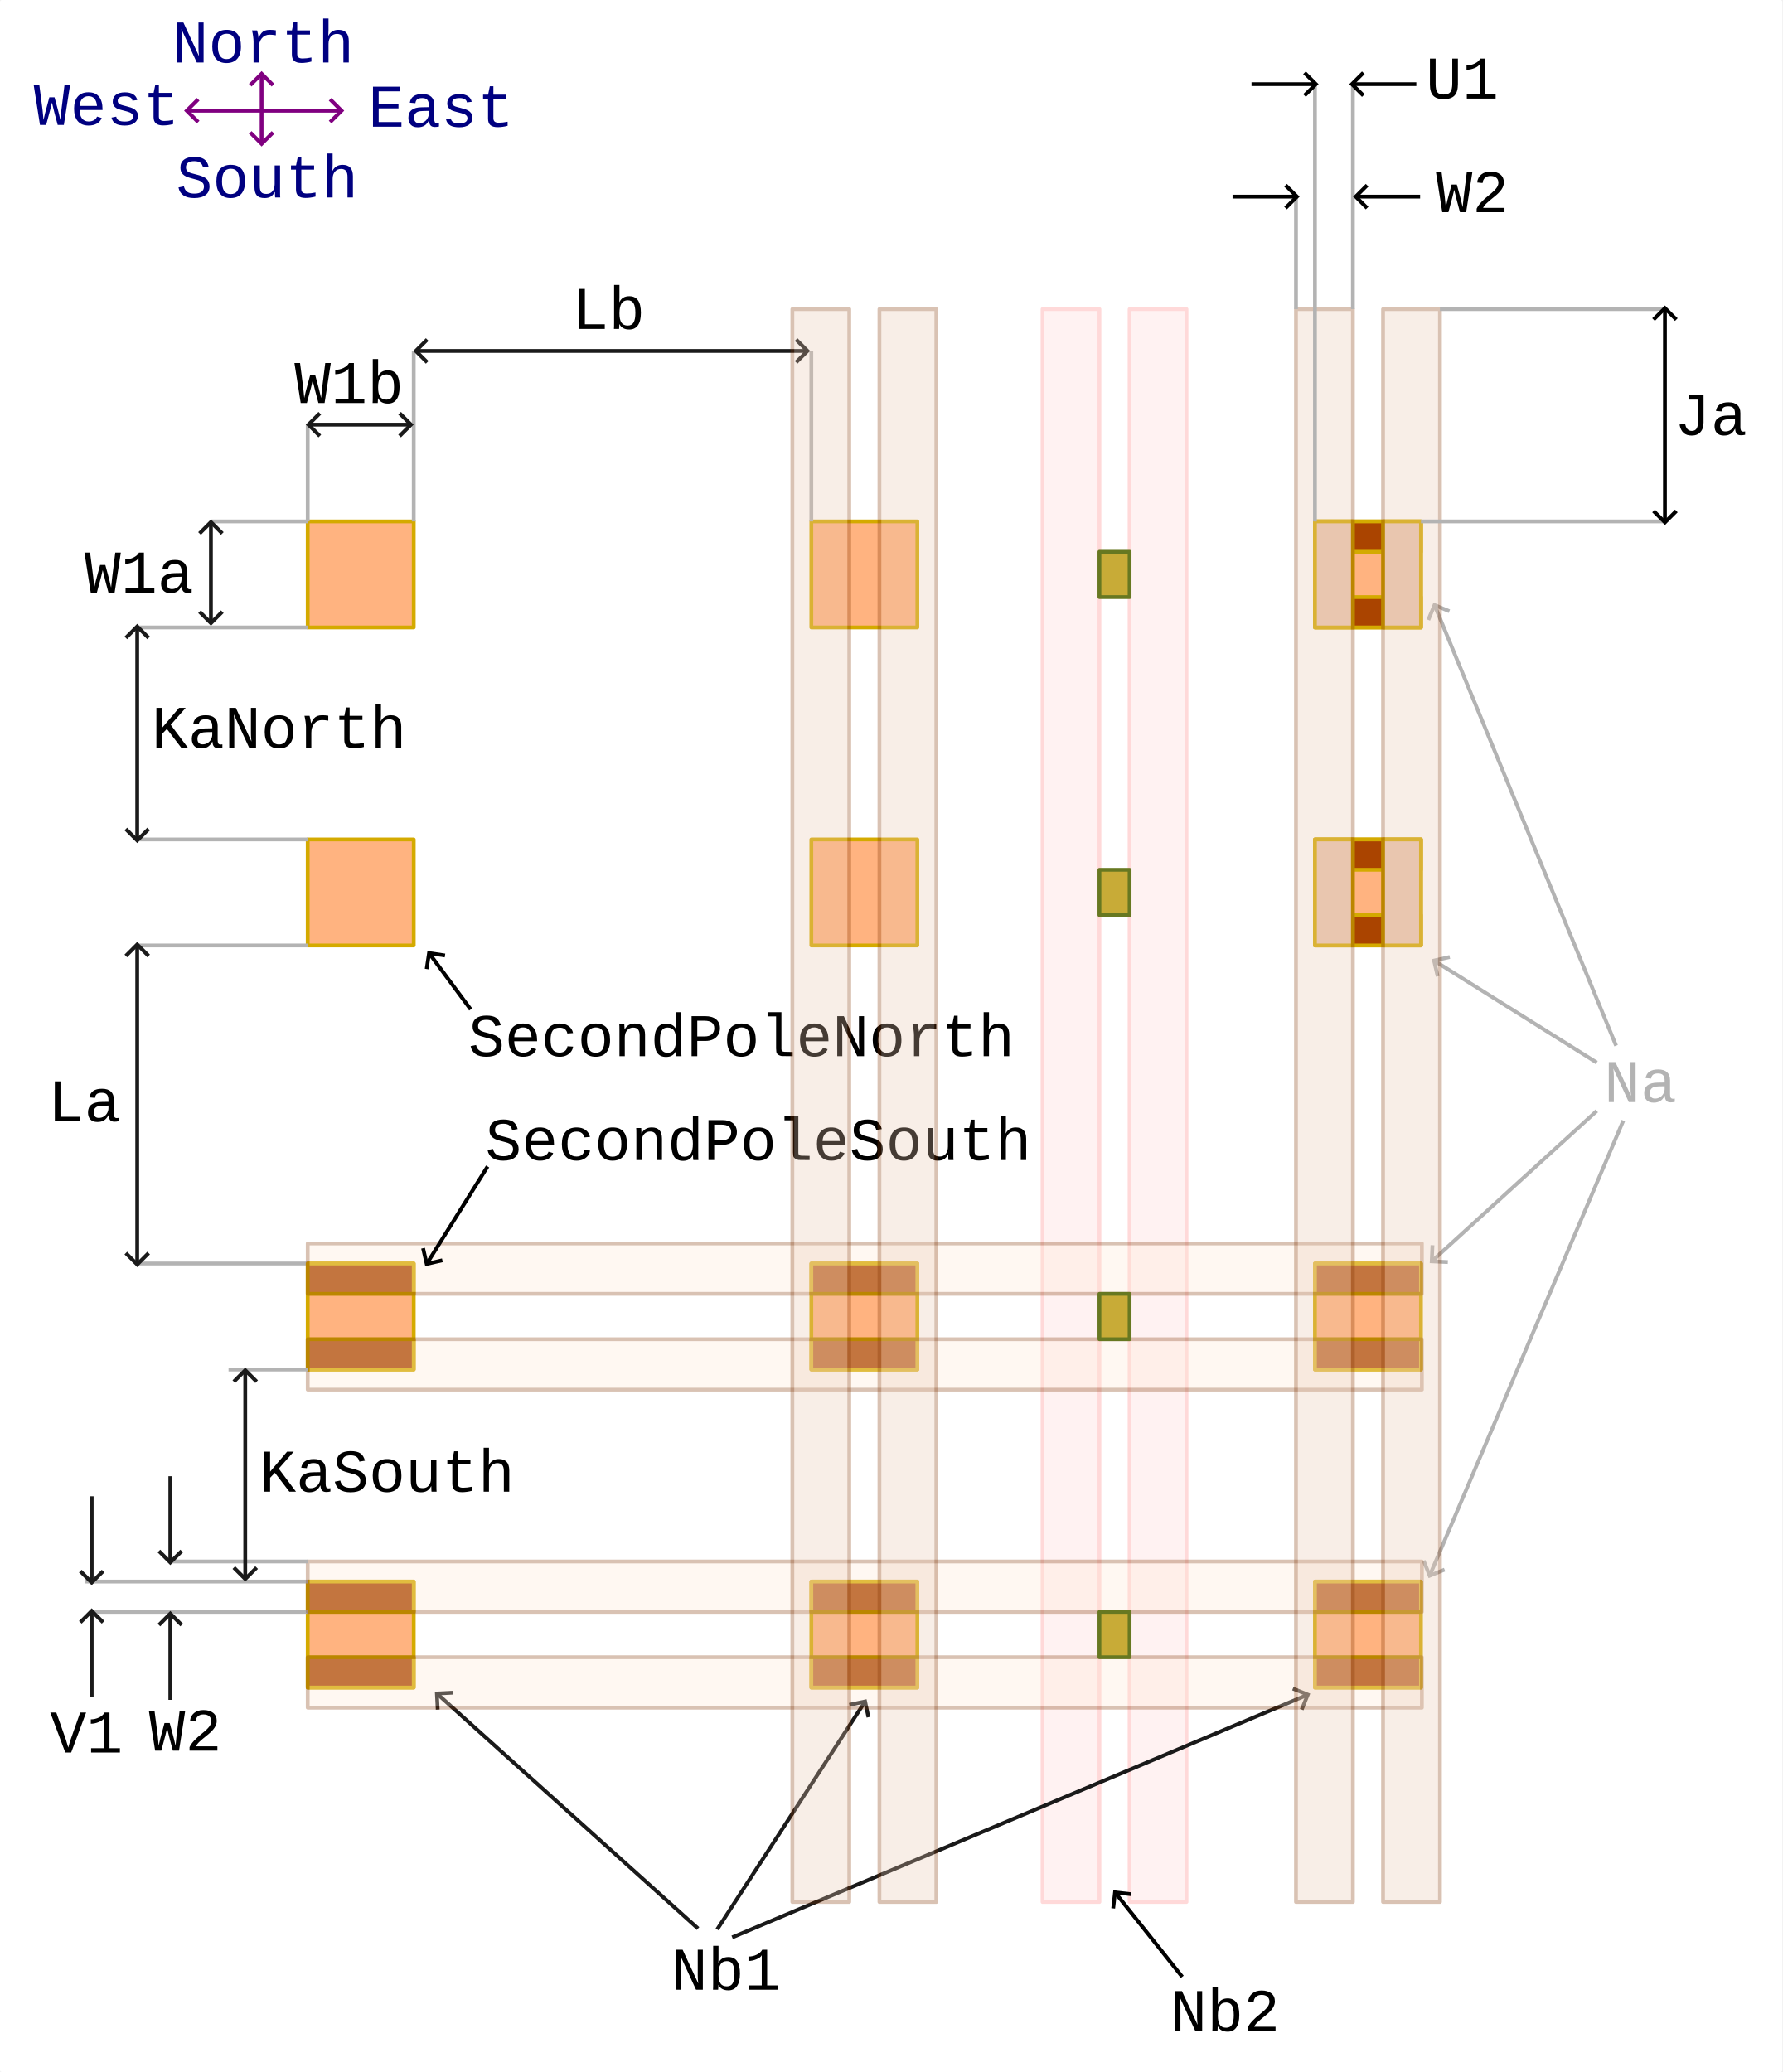
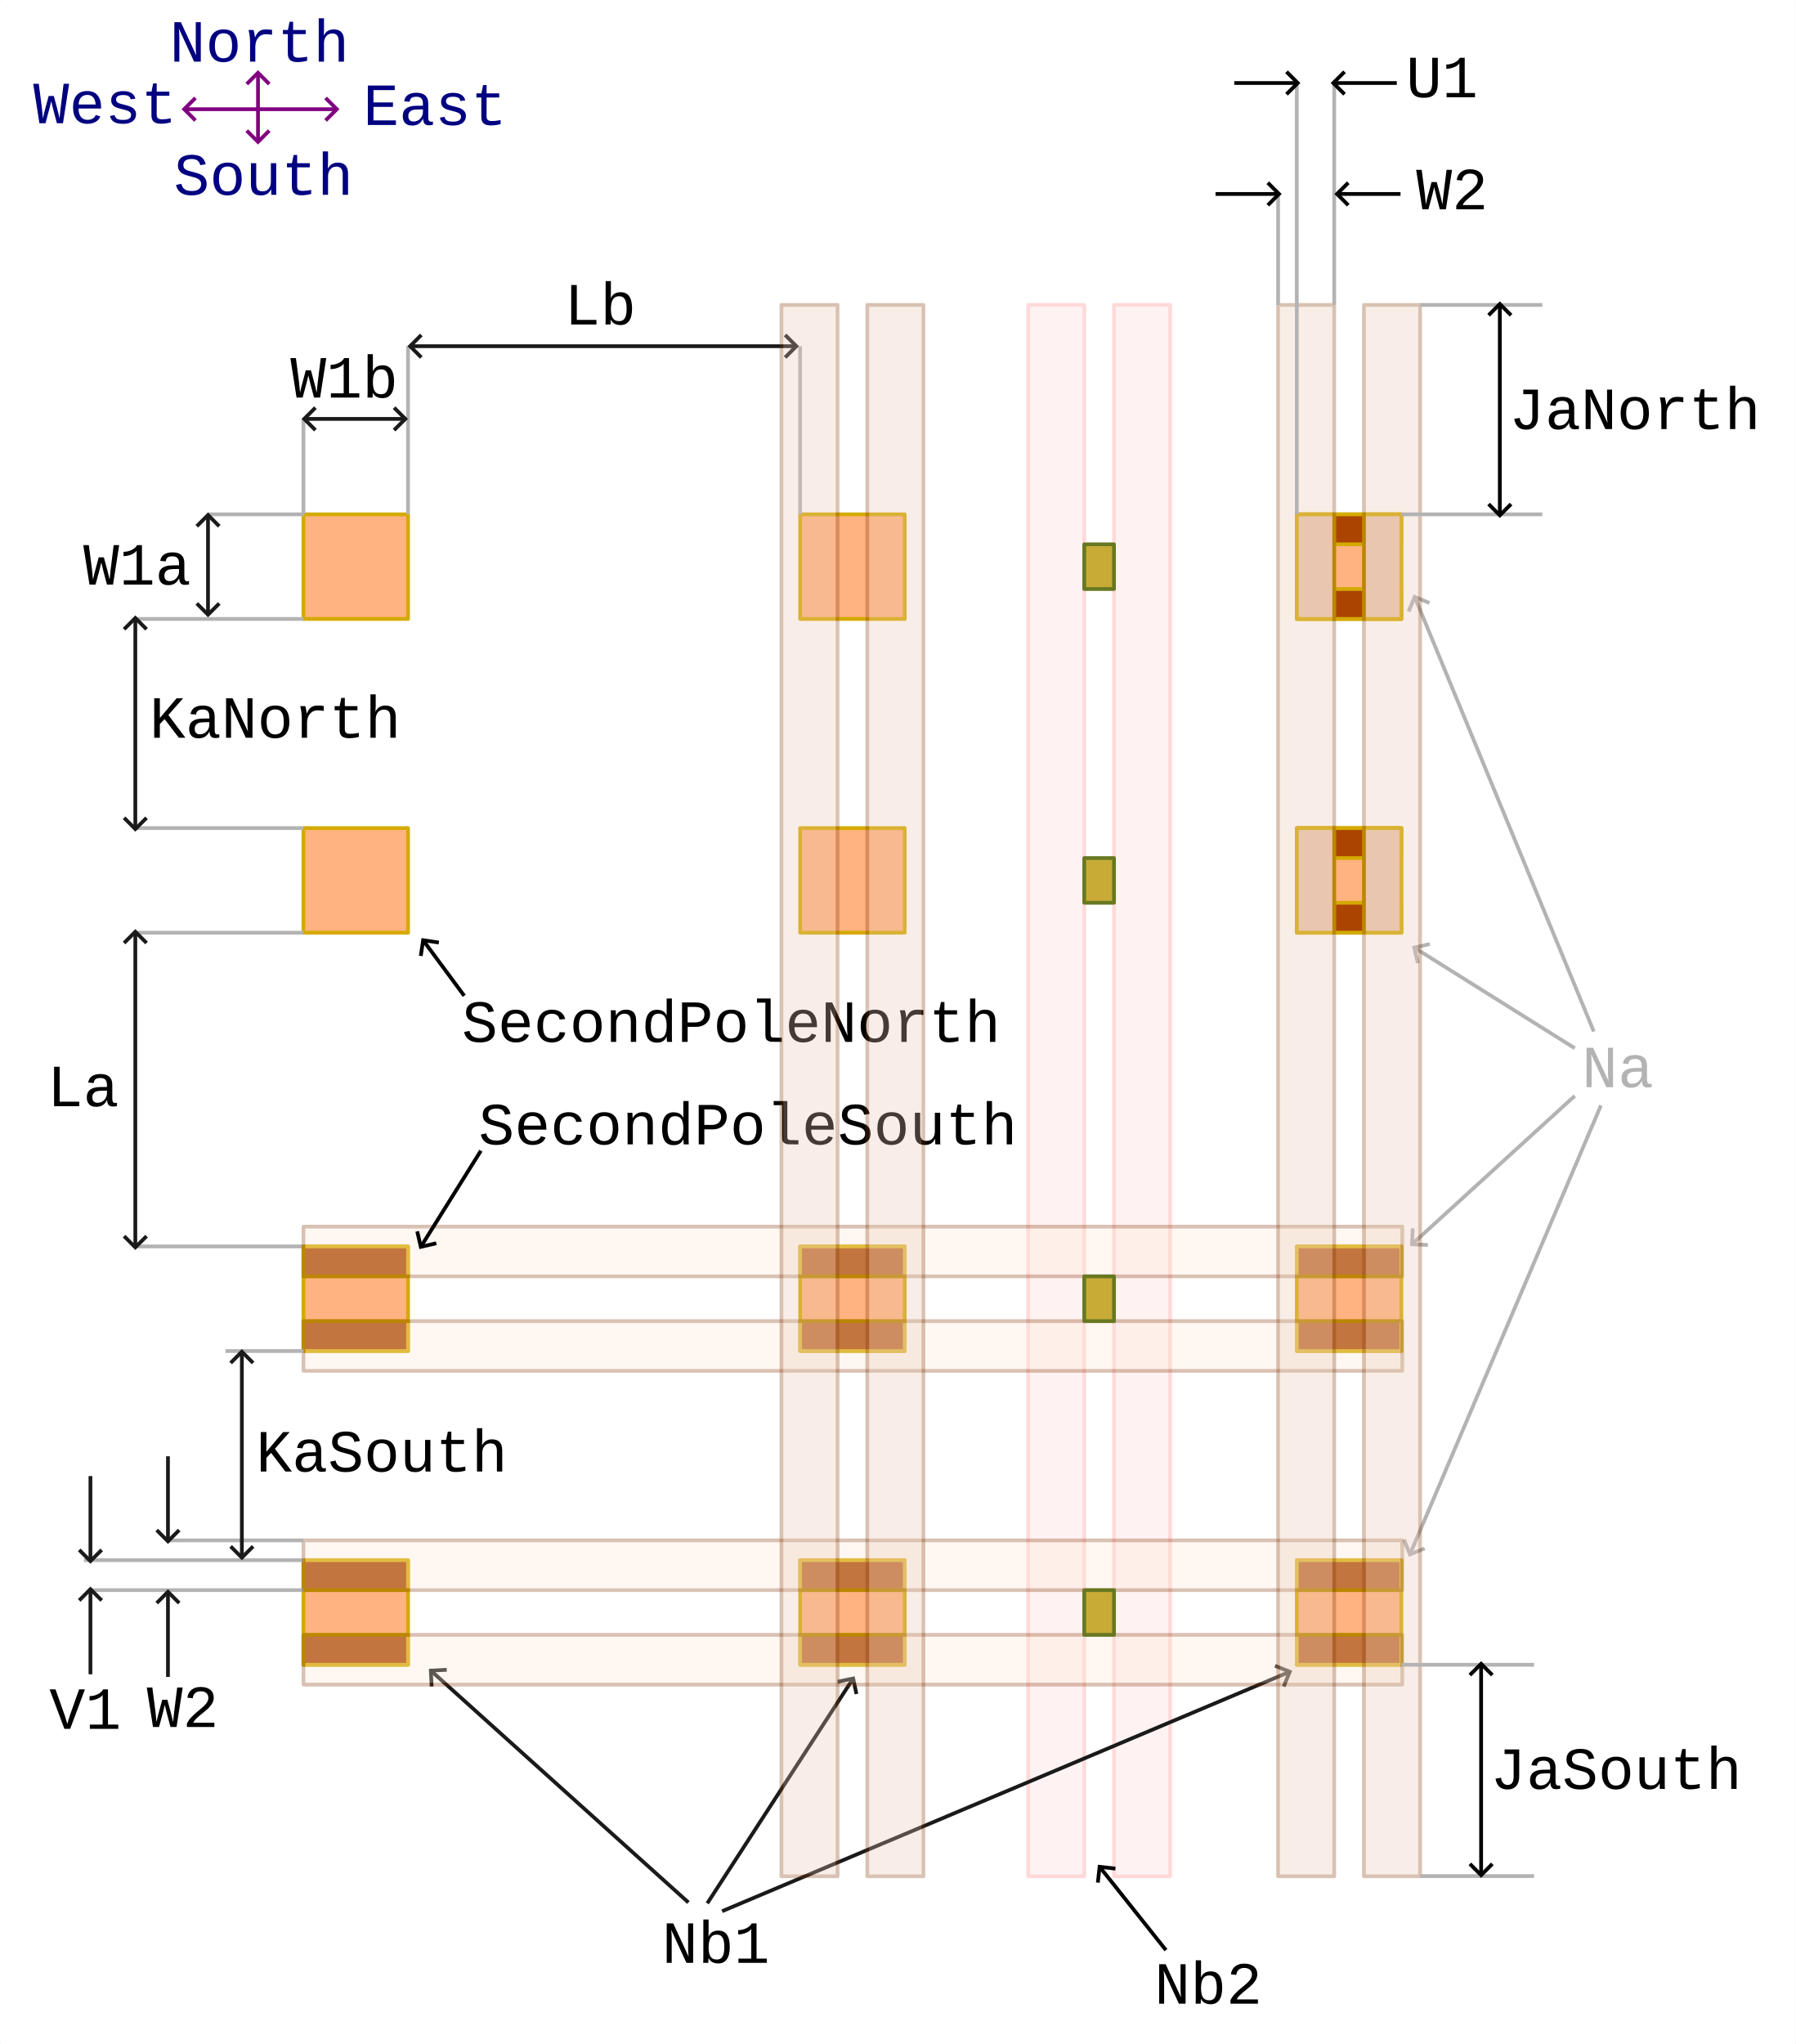
- <svg xmlns="http://www.w3.org/2000/svg" width="469.884" height="546.333" viewBox="0 0 124.324 144.551" version="1.1" id="svg1">
+ <svg xmlns="http://www.w3.org/2000/svg" width="480.078" height="546.333" viewBox="0 0 127.021 144.551" version="1.1" id="svg1">
  <defs id="defs1">
    <rect x="7.008" y="105.754" width="74.537" height="33.128" id="rect36" />
    <rect x="175.195" y="110.213" width="89.19" height="29.942" id="rect35" />
    <rect x="88.553" y="138.882" width="82.819" height="22.935" id="rect31" />
    <rect x="97.472" y="87.279" width="78.997" height="23.572" id="rect26" />
    <rect x="200.04" y="372.687" width="167.55" height="24.846" id="rect25" />
    <rect x="195.581" y="345.293" width="205.774" height="28.031" id="rect11" />
    <rect x="461.739" y="125.908" width="36.263" height="20.497" id="rect22" />
    <rect x="464.217" y="87.843" width="22.974" height="18.743" id="rect21" />
-     <rect x="542.375" y="250.916" width="42.345" height="36.939" id="rect20" />
+     <rect x="542.375" y="250.916" width="85.666" height="24.274" id="rect20" />
    <rect x="94.988" y="598.685" width="46.15" height="31.083" id="rect18" />
    <rect x="69.122" y="574.646" width="42.533" height="39.809" id="rect16" />
    <rect x="268.844" y="570.816" width="86.005" height="42.047" id="rect9" />
    <rect x="326.181" y="113.399" width="50.329" height="40.135" id="rect8" />
    <rect x="26.12" y="163.09" width="40.773" height="37.587" id="rect7" />
    <rect x="41.41" y="245.524" width="84.093" height="41.158" id="rect6" />
    <rect x="205.137" y="90.464" width="59.248" height="45.232" id="rect5" />
    <marker style="overflow:visible" id="ArrowWide" refX="0" refY="0" orient="auto-start-reverse" markerWidth="1" markerHeight="1" viewBox="0 0 1 1" preserveAspectRatio="xMidYMid">
      <path style="fill:none;stroke:context-stroke;stroke-width:1;stroke-linecap:butt" d="M 3,-3 0,0 3,3" transform="rotate(180,0.125,0)" id="path1" />
    </marker>
    <rect x="36.95" y="343.381" width="54.788" height="47.143" id="rect4" />
    <marker style="overflow:visible" id="ArrowWide-7" refX="0" refY="0" orient="auto-start-reverse" markerWidth="1" markerHeight="1" viewBox="0 0 1 1" preserveAspectRatio="xMidYMid">
      <path style="fill:none;stroke:context-stroke;stroke-width:1;stroke-linecap:butt" d="M 3,-3 0,0 3,3" transform="rotate(180,0.125,0)" id="path1-4" />
    </marker>
    <marker style="overflow:visible" id="ArrowWide-7-8" refX="0" refY="0" orient="auto-start-reverse" markerWidth="1" markerHeight="1" viewBox="0 0 1 1" preserveAspectRatio="xMidYMid">
      <path style="fill:none;stroke:context-stroke;stroke-width:1;stroke-linecap:butt" d="M 3,-3 0,0 3,3" transform="rotate(180,0.125,0)" id="path1-4-6" />
    </marker>
    <marker style="overflow:visible" id="ArrowWide-7-8-9" refX="0" refY="0" orient="auto-start-reverse" markerWidth="1" markerHeight="1" viewBox="0 0 1 1" preserveAspectRatio="xMidYMid">
      <path style="fill:none;stroke:context-stroke;stroke-width:1;stroke-linecap:butt" d="M 3,-3 0,0 3,3" transform="rotate(180,0.125,0)" id="path1-4-6-5" />
    </marker>
    <marker style="overflow:visible" id="ArrowWide-7-1" refX="0" refY="0" orient="auto-start-reverse" markerWidth="1" markerHeight="1" viewBox="0 0 1 1" preserveAspectRatio="xMidYMid">
      <path style="fill:none;stroke:context-stroke;stroke-width:1;stroke-linecap:butt" d="M 3,-3 0,0 3,3" transform="rotate(180,0.125,0)" id="path1-4-0" />
    </marker>
    <rect x="205.137" y="90.464" width="59.248" height="45.232" id="rect5-0" />
    <marker style="overflow:visible" id="ArrowWide-0" refX="0" refY="0" orient="auto-start-reverse" markerWidth="1" markerHeight="1" viewBox="0 0 1 1" preserveAspectRatio="xMidYMid">
      <path style="fill:none;stroke:context-stroke;stroke-width:1;stroke-linecap:butt" d="M 3,-3 0,0 3,3" transform="rotate(180,0.125,0)" id="path1-8" />
    </marker>
    <marker style="overflow:visible" id="ArrowWide-3" refX="0" refY="0" orient="auto-start-reverse" markerWidth="1" markerHeight="1" viewBox="0 0 1 1" preserveAspectRatio="xMidYMid">
      <path style="fill:none;stroke:context-stroke;stroke-width:1;stroke-linecap:butt" d="M 3,-3 0,0 3,3" transform="rotate(180,0.125,0)" id="path1-1" />
    </marker>
    <marker style="overflow:visible" id="ArrowWide-0-3" refX="0" refY="0" orient="auto-start-reverse" markerWidth="1" markerHeight="1" viewBox="0 0 1 1" preserveAspectRatio="xMidYMid">
      <path style="fill:none;stroke:context-stroke;stroke-width:1;stroke-linecap:butt" d="M 3,-3 0,0 3,3" transform="rotate(180,0.125,0)" id="path1-8-3" />
    </marker>
    <marker style="overflow:visible" id="ArrowWide-00" refX="0" refY="0" orient="auto-start-reverse" markerWidth="1" markerHeight="1" viewBox="0 0 1 1" preserveAspectRatio="xMidYMid">
      <path style="fill:none;stroke:context-stroke;stroke-width:1;stroke-linecap:butt" d="M 3,-3 0,0 3,3" transform="rotate(180,0.125,0)" id="path1-46" />
    </marker>
    <marker style="overflow:visible" id="ArrowWide-00-9" refX="0" refY="0" orient="auto-start-reverse" markerWidth="1" markerHeight="1" viewBox="0 0 1 1" preserveAspectRatio="xMidYMid">
      <path style="fill:none;stroke:context-stroke;stroke-width:1;stroke-linecap:butt" d="M 3,-3 0,0 3,3" transform="rotate(180,0.125,0)" id="path1-46-8" />
    </marker>
    <marker style="overflow:visible" id="ArrowWide-9" refX="0" refY="0" orient="auto-start-reverse" markerWidth="1" markerHeight="1" viewBox="0 0 1 1" preserveAspectRatio="xMidYMid">
      <path style="fill:none;stroke:context-stroke;stroke-width:1;stroke-linecap:butt" d="M 3,-3 0,0 3,3" transform="rotate(180,0.125,0)" id="path1-6" />
    </marker>
    <marker style="overflow:visible" id="ArrowWide-75" refX="0" refY="0" orient="auto-start-reverse" markerWidth="1" markerHeight="1" viewBox="0 0 1 1" preserveAspectRatio="xMidYMid">
      <path style="fill:none;stroke:context-stroke;stroke-width:1;stroke-linecap:butt" d="M 3,-3 0,0 3,3" transform="rotate(180,0.125,0)" id="path1-3" />
    </marker>
    <rect x="268.844" y="570.816" width="86.005" height="42.047" id="rect9-4" />
    <marker style="overflow:visible" id="ArrowWide-7-9" refX="0" refY="0" orient="auto-start-reverse" markerWidth="1" markerHeight="1" viewBox="0 0 1 1" preserveAspectRatio="xMidYMid">
      <path style="fill:none;stroke:context-stroke;stroke-width:1;stroke-linecap:butt" d="M 3,-3 0,0 3,3" transform="rotate(180,0.125,0)" id="path1-4-1" />
    </marker>
    <rect x="41.41" y="245.524" width="84.093" height="41.158" id="rect6-0" />
+     <marker style="overflow:visible" id="ArrowWide-7535" refX="0" refY="0" orient="auto-start-reverse" markerWidth="1" markerHeight="1" viewBox="0 0 1 1" preserveAspectRatio="xMidYMid">
+       <path style="fill:none;stroke:context-stroke;stroke-width:1;stroke-linecap:butt" d="M 3,-3 0,0 3,3" transform="rotate(180,0.125,0)" id="path1-62" />
+     </marker>
+     <rect x="542.375" y="250.916" width="85.666" height="24.274" id="rect20-1" />
  </defs>
  <g id="layer1" transform="translate(-19.08337,-21.44319)">
-     <rect style="opacity:1;fill:#ffffff;stroke:#ffffff;stroke-width:0.265;stroke-linejoin:round;stroke-dasharray:none" id="rect23" width="124.059" height="144.286" x="19.216" y="21.575" />
+     <rect style="opacity:1;fill:#ffffff;stroke:#ffffff;stroke-width:0.265;stroke-linejoin:round;stroke-dasharray:none" id="rect23" width="126.756" height="144.286" x="19.216" y="21.575" />
    <rect style="opacity:0.3;fill:#ffd5d5;stroke:#ff8080;stroke-width:0.265;stroke-linejoin:round;stroke-dasharray:none" id="rect19-7" width="3.969" height="111.125" x="97.877" y="43.008" />
    <rect style="opacity:0.3;fill:#ffd5d5;stroke:#ff8080;stroke-width:0.265;stroke-linejoin:round;stroke-dasharray:none" id="rect19-4-8" width="3.969" height="111.125" x="91.804" y="43.008" />
    <rect style="fill:#ffb380;stroke:#d4aa00;stroke-width:0.265;stroke-linejoin:round" id="rect2" width="7.396" height="7.396" x="57.819" y="-118.202" transform="rotate(90)" />
    <rect style="fill:#ffb380;stroke:#d4aa00;stroke-width:0.265;stroke-linejoin:round" id="rect2-1" width="7.396" height="7.396" x="80.007" y="-118.202" transform="rotate(90)" />
    <rect style="fill:#ffb380;stroke:#d4aa00;stroke-width:0.265;stroke-linejoin:round" id="rect2-6" width="7.396" height="7.396" x="109.591" y="-118.202" transform="rotate(90)" />
    <rect style="fill:#ffb380;stroke:#d4aa00;stroke-width:0.265;stroke-linejoin:round" id="rect2-1-8" width="7.396" height="7.396" x="131.779" y="-118.202" transform="rotate(90)" />
    <rect style="fill:#ffb380;stroke:#d4aa00;stroke-width:0.265;stroke-linejoin:round" id="rect2-2" width="7.396" height="7.396" x="57.819" y="-83.073" transform="rotate(90)" />
    <rect style="fill:#ffb380;stroke:#d4aa00;stroke-width:0.265;stroke-linejoin:round" id="rect2-1-89" width="7.396" height="7.396" x="80.007" y="-83.073" transform="rotate(90)" />
    <rect style="fill:#ffb380;stroke:#d4aa00;stroke-width:0.265;stroke-linejoin:round" id="rect2-6-3" width="7.396" height="7.396" x="109.591" y="-83.073" transform="rotate(90)" />
    <rect style="fill:#ffb380;stroke:#d4aa00;stroke-width:0.265;stroke-linejoin:round" id="rect2-1-8-1" width="7.396" height="7.396" x="131.779" y="-83.073" transform="rotate(90)" />
    <rect style="fill:#ffb380;stroke:#d4aa00;stroke-width:0.265;stroke-linejoin:round" id="rect2-2-7" width="7.396" height="7.396" x="57.819" y="-47.943" transform="rotate(90)" />
    <rect style="fill:#ffb380;stroke:#d4aa00;stroke-width:0.265;stroke-linejoin:round" id="rect2-1-89-4" width="7.396" height="7.396" x="80.007" y="-47.943" transform="rotate(90)" />
    <rect style="fill:#ffb380;stroke:#d4aa00;stroke-width:0.265;stroke-linejoin:round" id="rect2-6-3-0" width="7.396" height="7.396" x="109.591" y="-47.943" transform="rotate(90)" />
    <rect style="fill:#ffb380;stroke:#d4aa00;stroke-width:0.265;stroke-linejoin:round" id="rect2-1-8-1-6" width="7.396" height="7.396" x="131.779" y="-47.943" transform="rotate(90)" />
    <text xml:space="preserve" transform="matrix(0.2645833,0,0,0.2645833,121.1935,3.708286)" id="text3" style="font-size:16px;line-height:normal;font-family:'Liberation Mono';-inkscape-font-specification:'Liberation Mono';text-decoration-color:#000000;white-space:pre;shape-inside:url(#rect4);display:inline;fill:#b3b3b3;stroke-width:1;-inkscape-stroke:none;stop-color:#000000">
      <tspan x="36.949" y="357.617" id="tspan2">Na</tspan>
    </text>
    <path style="fill:#ffb380;stroke:#b3b3b3;stroke-width:0.265;stroke-linejoin:round" d="M 40.548,65.215 H 28.655" id="path4" />
    <path style="fill:#ffb380;stroke:#b3b3b3;stroke-width:0.265;stroke-linejoin:round" d="M 40.548,80.007 H 28.655" id="path4-2" />
    <path style="fill:#ffb380;stroke:#b3b3b3;stroke-width:0.265;stroke-linejoin:round" d="M 40.548,87.403 H 28.655" id="path4-2-5" />
    <path style="fill:#ffb380;stroke:#b3b3b3;stroke-width:0.265;stroke-linejoin:round" d="M 40.548,109.591 H 28.655" id="path4-2-6" />
    <path style="fill:#ffb380;stroke:#1a1a1a;stroke-width:0.265;stroke-linejoin:round;stroke-dasharray:none;marker-start:url(#ArrowWide);marker-end:url(#ArrowWide)" d="m 28.655,87.403 v 22.188" id="path5" />
    <path style="fill:#ffb380;stroke:#1a1a1a;stroke-width:0.265;stroke-linejoin:round;stroke-dasharray:none;marker-start:url(#ArrowWide-7);marker-end:url(#ArrowWide-7)" d="M 28.655,65.215 V 80.007" id="path5-5" />
    <path style="fill:#ffb380;stroke:#b3b3b3;stroke-width:0.265;stroke-linejoin:round" d="M 40.548,57.819 H 33.796" id="path4-3" />
    <path style="fill:#ffb380;stroke:#1a1a1a;stroke-width:0.265;stroke-linejoin:round;stroke-dasharray:none;marker-start:url(#ArrowWide-7-8);marker-end:url(#ArrowWide-7-8)" d="m 33.796,57.931 v 6.916" id="path5-5-3" />
    <path style="fill:#ffb380;stroke:#b3b3b3;stroke-width:0.265;stroke-linejoin:round" d="M 40.548,57.819 V 51.067" id="path4-3-0" />
    <path style="fill:#ffb380;stroke:#b3b3b3;stroke-width:0.265;stroke-linejoin:round" d="M 47.943,45.926 V 57.819" id="path4-6" />
    <path style="fill:#ffb380;stroke:#b3b3b3;stroke-width:0.265;stroke-linejoin:round" d="M 75.677,45.926 V 57.819" id="path4-6-2" />
    <path style="fill:#ffb380;stroke:#1a1a1a;stroke-width:0.265;stroke-linejoin:round;stroke-dasharray:none;marker-start:url(#ArrowWide-7-8-9);marker-end:url(#ArrowWide-7-8-9)" d="M 47.686,51.067 H 40.665" id="path5-5-3-7" />
    <path style="fill:#ffb380;stroke:#1a1a1a;stroke-width:0.265;stroke-linejoin:round;stroke-dasharray:none;marker-start:url(#ArrowWide-7-1);marker-end:url(#ArrowWide-7-1)" d="M 75.344,45.926 H 48.155" id="path5-5-9" />
    <text xml:space="preserve" transform="matrix(0.2645833,0,0,0.2645833,-29.30156,35.08155)" id="text5" style="font-size:16px;line-height:normal;font-family:'Liberation Mono';-inkscape-font-specification:'Liberation Mono';text-decoration-color:#000000;white-space:pre;shape-inside:url(#rect5);display:inline;fill:#000000;stroke-width:1;-inkscape-stroke:none;stop-color:#000000">
      <tspan x="205.137" y="104.701" id="tspan3">W1a</tspan>
    </text>
    <text xml:space="preserve" transform="matrix(0.2645833,0,0,0.2645833,-14.65511,21.85732)" id="text5-7" style="font-size:16px;line-height:normal;font-family:'Liberation Mono';-inkscape-font-specification:'Liberation Mono';text-decoration-color:#000000;white-space:pre;shape-inside:url(#rect5-0);display:inline;fill:#000000;stroke-width:1;-inkscape-stroke:none;stop-color:#000000">
      <tspan x="205.137" y="104.701" id="tspan4">W1b</tspan>
    </text>
    <text xml:space="preserve" transform="matrix(0.2645833,0,0,0.2645833,18.70175,4.888195)" id="text6" style="font-size:16px;line-height:normal;font-family:'Liberation Mono';-inkscape-font-specification:'Liberation Mono';text-decoration-color:#000000;white-space:pre;shape-inside:url(#rect6);display:inline;fill:#000000;stroke-width:1;-inkscape-stroke:none;stop-color:#000000">
      <tspan x="41.41" y="259.762" id="tspan5">KaNorth</tspan>
    </text>
    <text xml:space="preserve" transform="matrix(0.2645833,0,0,0.2645833,15.50738,52.7588)" id="text7" style="font-size:16px;line-height:normal;font-family:'Liberation Mono';-inkscape-font-specification:'Liberation Mono';text-decoration-color:#000000;white-space:pre;shape-inside:url(#rect7);display:inline;fill:#000000;stroke-width:1;-inkscape-stroke:none;stop-color:#000000">
      <tspan x="26.119" y="177.326" id="tspan6">La</tspan>
    </text>
    <text xml:space="preserve" transform="matrix(0.2645833,0,0,0.2645833,-27.30647,10.61918)" id="text8" style="font-size:16px;line-height:normal;font-family:'Liberation Mono';-inkscape-font-specification:'Liberation Mono';text-decoration-color:#000000;white-space:pre;shape-inside:url(#rect8);display:inline;fill:#000000;stroke-width:1;-inkscape-stroke:none;stop-color:#000000">
      <tspan x="326.18" y="127.635" id="tspan7">Lb</tspan>
    </text>
    <text xml:space="preserve" transform="matrix(0.2645833,0,0,0.2645833,-5.225313,5.460225)" id="text9" style="font-size:16px;line-height:normal;font-family:'Liberation Mono';-inkscape-font-specification:'Liberation Mono';text-decoration-color:#000000;white-space:pre;shape-inside:url(#rect9);display:inline;fill:#000000;stroke-width:1;-inkscape-stroke:none;stop-color:#000000">
      <tspan x="268.844" y="585.053" id="tspan8">Nb1</tspan>
    </text>
    <text xml:space="preserve" transform="matrix(0.2645833,0,0,0.2645833,29.60439,8.345202)" id="text9-5" style="font-size:16px;line-height:normal;font-family:'Liberation Mono';-inkscape-font-specification:'Liberation Mono';text-decoration-color:#000000;white-space:pre;shape-inside:url(#rect9-4);display:inline;fill:#000000;stroke-width:1;-inkscape-stroke:none;stop-color:#000000">
      <tspan x="268.844" y="585.053" id="tspan9">Nb2</tspan>
    </text>
    <path style="fill:#666666;stroke:#1a1a1a;stroke-width:0.265;stroke-linejoin:round;stroke-dasharray:none;marker-start:url(#ArrowWide)" d="M 49.606,139.633 67.775,155.986" id="path9" />
    <path style="fill:#666666;stroke:#1a1a1a;stroke-width:0.265;stroke-linejoin:round;stroke-dasharray:none;marker-start:url(#ArrowWide)" d="M 79.391,140.2 69.109,156.048" id="path10" />
    <path style="fill:#666666;stroke:#1a1a1a;stroke-width:0.265;stroke-linejoin:round;stroke-dasharray:none;marker-start:url(#ArrowWide)" d="M 110.246,139.694 70.157,156.603" id="path11" />
    <path style="fill:#666666;stroke:#b3b3b3;stroke-width:0.265;stroke-linejoin:round;stroke-dasharray:none;marker-start:url(#ArrowWide)" d="m 119.171,63.715 12.642,30.678" id="path12" />
    <path style="fill:#666666;stroke:#b3b3b3;stroke-width:0.265;stroke-linejoin:round;stroke-dasharray:none;marker-start:url(#ArrowWide)" d="m 119.171,88.493 11.293,7.079" id="path13" />
    <path style="fill:#666666;stroke:#b3b3b3;stroke-width:0.265;stroke-linejoin:round;stroke-dasharray:none;marker-start:url(#ArrowWide)" d="M 119.002,109.394 130.464,98.944" id="path14" />
    <path style="fill:#666666;stroke:#b3b3b3;stroke-width:0.265;stroke-linejoin:round;stroke-dasharray:none;marker-start:url(#ArrowWide)" d="M 118.834,131.307 132.318,99.618" id="path15" />
    <rect style="fill:#aa4400;stroke:#d4aa00;stroke-width:0.265;stroke-linejoin:round" id="rect2-1-8-1-6-9" width="2.117" height="7.396" x="131.779" y="-47.943" transform="rotate(90)" />
    <rect style="fill:#aa4400;stroke:#d4aa00;stroke-width:0.265;stroke-linejoin:round" id="rect2-1-8-1-6-9-3" width="2.117" height="7.396" x="137.059" y="-47.943" transform="rotate(90)" />
    <path style="fill:#ffb380;stroke:#b3b3b3;stroke-width:0.265;stroke-linejoin:round" d="M 40.548,131.779 H 25.021" id="path4-2-6-9" />
    <path style="fill:#ffb380;stroke:#b3b3b3;stroke-width:0.265;stroke-linejoin:round" d="M 40.548,133.896 H 25.48" id="path4-2-6-9-9" />
    <path style="fill:#aa4400;stroke:#1a1a1a;stroke-width:0.265;stroke-linejoin:round;stroke-dasharray:none;marker-start:url(#ArrowWide)" d="m 25.48,131.779 v -5.95" id="path16" />
    <path style="fill:#aa4400;stroke:#1a1a1a;stroke-width:0.265;stroke-linejoin:round;stroke-dasharray:none;marker-start:url(#ArrowWide-0)" d="m 25.48,133.896 v 5.95" id="path16-0" />
    <text xml:space="preserve" transform="matrix(0.2645833,0,0,0.2645833,4.283499,-12.10139)" id="text16" style="font-size:16px;line-height:normal;font-family:'Liberation Mono';-inkscape-font-specification:'Liberation Mono';text-decoration-color:#000000;white-space:pre;shape-inside:url(#rect16);display:inline;fill:#000000;stroke-width:1;-inkscape-stroke:none;stop-color:#000000">
      <tspan x="69.123" y="588.883" id="tspan10">V1</tspan>
    </text>
    <rect style="fill:#aa4400;stroke:#d4aa00;stroke-width:0.265;stroke-linejoin:round" id="rect2-1-8-1-6-9-5" width="2.117" height="7.396" x="131.779" y="-83.073" transform="rotate(90)" />
    <rect style="fill:#aa4400;stroke:#d4aa00;stroke-width:0.265;stroke-linejoin:round" id="rect2-1-8-1-6-9-3-6" width="2.117" height="7.396" x="137.059" y="-83.073" transform="rotate(90)" />
    <rect style="fill:#aa4400;stroke:#d4aa00;stroke-width:0.265;stroke-linejoin:round" id="rect2-1-8-1-6-9-8" width="2.117" height="7.396" x="109.591" y="-47.943" transform="rotate(90)" />
    <rect style="fill:#aa4400;stroke:#d4aa00;stroke-width:0.265;stroke-linejoin:round" id="rect2-1-8-1-6-9-3-4" width="2.117" height="7.396" x="114.871" y="-47.943" transform="rotate(90)" />
    <rect style="fill:#aa4400;stroke:#d4aa00;stroke-width:0.265;stroke-linejoin:round" id="rect2-1-8-1-6-9-0" width="2.117" height="7.396" x="109.591" y="-83.073" transform="rotate(90)" />
    <rect style="fill:#aa4400;stroke:#d4aa00;stroke-width:0.265;stroke-linejoin:round" id="rect2-1-8-1-6-9-3-44" width="2.117" height="7.396" x="114.871" y="-83.073" transform="rotate(90)" />
    <rect style="fill:#aa4400;stroke:#d4aa00;stroke-width:0.265;stroke-linejoin:round" id="rect2-1-8-1-6-9-31" width="2.117" height="7.396" x="131.779" y="-118.202" transform="rotate(90)" />
    <rect style="fill:#aa4400;stroke:#d4aa00;stroke-width:0.265;stroke-linejoin:round" id="rect2-1-8-1-6-9-3-7" width="2.117" height="7.396" x="137.059" y="-118.202" transform="rotate(90)" />
    <rect style="fill:#aa4400;stroke:#d4aa00;stroke-width:0.265;stroke-linejoin:round" id="rect2-1-8-1-6-9-1" width="2.117" height="7.396" x="109.591" y="-118.202" transform="rotate(90)" />
    <rect style="fill:#aa4400;stroke:#d4aa00;stroke-width:0.265;stroke-linejoin:round" id="rect2-1-8-1-6-9-3-78" width="2.117" height="7.396" x="114.871" y="-118.202" transform="rotate(90)" />
    <rect style="opacity:0.3;fill:#ffe6d5;stroke:#803300;stroke-width:0.265;stroke-linejoin:round;stroke-dasharray:none" id="rect17" width="77.718" height="3.518" x="40.548" y="130.378" />
    <rect style="opacity:0.3;fill:#ffe6d5;stroke:#803300;stroke-width:0.265;stroke-linejoin:round;stroke-dasharray:none" id="rect17-8" width="77.718" height="3.518" x="40.548" y="137.059" />
    <path style="fill:#ffb380;stroke:#b3b3b3;stroke-width:0.265;stroke-linejoin:round" d="m 40.548,130.378 h -9.585" id="path4-2-6-9-3" />
    <path style="fill:#aa4400;stroke:#1a1a1a;stroke-width:0.265;stroke-linejoin:round;stroke-dasharray:none;marker-start:url(#ArrowWide-3)" d="m 30.963,130.378 v -5.95" id="path16-6" />
    <path style="fill:#aa4400;stroke:#1a1a1a;stroke-width:0.265;stroke-linejoin:round;stroke-dasharray:none;marker-start:url(#ArrowWide-0-3)" d="m 30.963,134.082 v 5.95" id="path16-0-0" />
    <text xml:space="preserve" transform="matrix(0.2645833,0,0,0.2645833,4.333896,-18.59346)" id="text17" style="font-size:16px;line-height:normal;font-family:'Liberation Mono';-inkscape-font-specification:'Liberation Mono';text-decoration-color:#000000;white-space:pre;shape-inside:url(#rect18);display:inline;fill:#000000;stroke-width:1;-inkscape-stroke:none;stop-color:#000000">
      <tspan x="94.988" y="612.92" id="tspan11">W2</tspan>
    </text>
    <rect style="opacity:0.3;fill:#ffe6d5;stroke:#803300;stroke-width:0.265;stroke-linejoin:round;stroke-dasharray:none" id="rect17-9" width="77.718" height="3.518" x="40.548" y="108.19" />
    <rect style="opacity:0.3;fill:#ffe6d5;stroke:#803300;stroke-width:0.265;stroke-linejoin:round;stroke-dasharray:none" id="rect17-8-7" width="77.718" height="3.518" x="40.548" y="114.871" />
    <rect style="fill:#aa4400;stroke:#d4aa00;stroke-width:0.265;stroke-linejoin:round" id="rect2-1-8-1-6-9-31-3" width="2.117" height="7.396" x="57.819" y="-118.202" transform="rotate(90)" />
    <rect style="fill:#aa4400;stroke:#d4aa00;stroke-width:0.265;stroke-linejoin:round" id="rect2-1-8-1-6-9-3-7-0" width="2.117" height="7.396" x="63.098" y="-118.202" transform="rotate(90)" />
    <rect style="fill:#e9c6af;stroke:#d4aa00;stroke-width:0.265;stroke-linejoin:round" id="rect2-1-8-1-6-9-31-3-0" width="2.646" height="7.396" x="110.807" y="57.819" />
    <rect style="fill:#e9c6af;stroke:#d4aa00;stroke-width:0.265;stroke-linejoin:round" id="rect2-1-8-1-6-9-31-3-0-9" width="2.646" height="7.396" x="115.557" y="57.819" />
    <rect style="fill:#aa4400;stroke:#d4aa00;stroke-width:0.265;stroke-linejoin:round" id="rect2-1-8-1-6-9-31-3-7" width="2.117" height="7.396" x="80.007" y="-118.202" transform="rotate(90)" />
    <rect style="fill:#aa4400;stroke:#d4aa00;stroke-width:0.265;stroke-linejoin:round" id="rect2-1-8-1-6-9-3-7-0-5" width="2.117" height="7.396" x="85.286" y="-118.202" transform="rotate(90)" />
    <rect style="fill:#e9c6af;stroke:#d4aa00;stroke-width:0.265;stroke-linejoin:round" id="rect2-1-8-1-6-9-31-3-0-4" width="2.646" height="7.396" x="110.807" y="80.007" />
    <rect style="fill:#e9c6af;stroke:#d4aa00;stroke-width:0.265;stroke-linejoin:round" id="rect2-1-8-1-6-9-31-3-0-9-8" width="2.646" height="7.396" x="115.557" y="80.007" />
    <rect style="opacity:0.3;fill:#e9c6af;stroke:#803300;stroke-width:0.265;stroke-linejoin:round;stroke-dasharray:none" id="rect19" width="3.969" height="111.125" x="115.557" y="43.008" />
    <rect style="opacity:0.3;fill:#e9c6af;stroke:#803300;stroke-width:0.265;stroke-linejoin:round;stroke-dasharray:none" id="rect19-4" width="3.969" height="111.125" x="109.484" y="43.008" />
    <rect style="fill:#c8ab37;stroke:#677821;stroke-width:0.265;stroke-linejoin:round" id="rect76-8-2" width="2.104" height="3.163" x="95.773" y="82.124" />
-     <path style="fill:#ffb380;stroke:#b3b3b3;stroke-width:0.265;stroke-linejoin:round" d="M 135.22,57.819 H 118.202" id="path4-6-2-6" />
-     <path style="fill:#ffb380;stroke:#b3b3b3;stroke-width:0.265;stroke-linejoin:round" d="M 135.22,43.008 H 119.525" id="path4-6-2-6-8" />
-     <path style="opacity:1;fill:#e9c6af;stroke:#000000;stroke-width:0.265;stroke-linejoin:round;stroke-dasharray:none;marker-start:url(#ArrowWide);marker-end:url(#ArrowWide)" d="M 135.22,43.008 V 57.819" id="path19" />
-     <text xml:space="preserve" transform="matrix(0.2645833,0,0,0.2645833,-7.628085,-18.3677)" id="text19" style="font-size:16px;line-height:normal;font-family:'Liberation Mono';-inkscape-font-specification:'Liberation Mono';text-decoration-color:#000000;white-space:pre;shape-inside:url(#rect20);display:inline;fill:#000000;stroke-width:1;-inkscape-stroke:none;stop-color:#000000">
-       <tspan x="542.375" y="265.152" id="tspan12">Ja</tspan>
+     <path style="fill:#ffb380;stroke:#b3b3b3;stroke-width:0.265;stroke-linejoin:round" d="m 128.17,57.819 h -9.968" id="path4-6-2-6" />
+     <path style="fill:#ffb380;stroke:#b3b3b3;stroke-width:0.265;stroke-linejoin:round" d="m 128.17,43.008 h -8.645" id="path4-6-2-6-8" />
+     <path style="opacity:1;fill:#e9c6af;stroke:#000000;stroke-width:0.265;stroke-linejoin:round;stroke-dasharray:none;marker-start:url(#ArrowWide);marker-end:url(#ArrowWide)" d="M 125.166,43.008 V 57.819" id="path19" />
+     <text xml:space="preserve" transform="matrix(0.2645833,0,0,0.2645833,-17.68226,-18.3677)" id="text19" style="font-size:16px;line-height:normal;font-family:'Liberation Mono';-inkscape-font-specification:'Liberation Mono';text-decoration-color:#000000;white-space:pre;shape-inside:url(#rect20);display:inline;fill:#000000;stroke-width:1;-inkscape-stroke:none;stop-color:#000000">
+       <tspan x="542.375" y="265.152" id="tspan12">JaNorth</tspan>
    </text>
    <path style="fill:#ffb380;stroke:#b3b3b3;stroke-width:0.265;stroke-linejoin:round" d="M 113.453,27.314 V 43.008" id="path4-6-2-6-8-0" />
    <path style="fill:#ffb380;stroke:#b3b3b3;stroke-width:0.265;stroke-linejoin:round" d="M 110.807,27.314 V 57.819" id="path4-6-2-6-8-0-6" />
    <path style="fill:#ffb380;stroke:#b3b3b3;stroke-width:0.265;stroke-linejoin:round" d="m 109.484,35.161 v 7.847" id="path4-6-2-6-8-0-3" />
    <path style="opacity:1;fill:#e9c6af;stroke:#000000;stroke-width:0.265;stroke-linejoin:round;stroke-dasharray:none;marker-start:url(#ArrowWide)" d="m 113.453,27.314 h 4.425" id="path20" />
    <path style="fill:#e9c6af;stroke:#000000;stroke-width:0.265;stroke-linejoin:round;stroke-dasharray:none;marker-start:url(#ArrowWide-00)" d="m 110.807,27.314 h -4.425" id="path20-7" />
    <path style="fill:#e9c6af;stroke:#000000;stroke-width:0.265;stroke-linejoin:round;stroke-dasharray:none;marker-start:url(#ArrowWide-00-9)" d="m 109.484,35.161 h -4.425" id="path20-7-8" />
    <path style="fill:#e9c6af;stroke:#000000;stroke-width:0.265;stroke-linejoin:round;stroke-dasharray:none;marker-start:url(#ArrowWide-9)" d="m 113.717,35.161 h 4.425" id="path20-76" />
    <text xml:space="preserve" transform="matrix(0.2645833,0,0,0.2645833,-4.290798,1.311077)" id="text20" style="font-size:16px;line-height:normal;font-family:'Liberation Mono';-inkscape-font-specification:'Liberation Mono';text-decoration-color:#000000;white-space:pre;shape-inside:url(#rect21);display:inline;fill:#000000;stroke-width:1;-inkscape-stroke:none;stop-color:#000000">
      <tspan x="464.217" y="102.08" id="tspan13">U1</tspan>
    </text>
    <text xml:space="preserve" transform="matrix(0.2645833,0,0,0.2645833,-2.920126,-0.8343218)" id="text21" style="font-size:16px;line-height:normal;font-family:'Liberation Mono';-inkscape-font-specification:'Liberation Mono';text-decoration-color:#000000;white-space:pre;shape-inside:url(#rect22);display:inline;fill:#000000;stroke-width:1;-inkscape-stroke:none;stop-color:#000000">
      <tspan x="461.74" y="140.145" id="tspan14">W2</tspan>
    </text>
    <text xml:space="preserve" transform="scale(0.2645833)" id="text2" style="font-size:16px;line-height:normal;font-family:'Liberation Mono';-inkscape-font-specification:'Liberation Mono';text-decoration-color:#000000;white-space:pre;shape-inside:url(#rect11);display:inline;fill:#000000;stroke-width:1;-inkscape-stroke:none;stop-color:#000000">
      <tspan x="195.58" y="359.529" id="tspan15">SecondPoleNorth</tspan>
    </text>
    <text xml:space="preserve" transform="scale(0.2645833)" id="text22" style="font-size:16px;line-height:normal;font-family:'Liberation Mono';-inkscape-font-specification:'Liberation Mono';text-decoration-color:#000000;white-space:pre;shape-inside:url(#rect25);display:inline;fill:#000000;stroke-width:1;-inkscape-stroke:none;stop-color:#000000">
      <tspan x="200.041" y="386.924" id="tspan16">SecondPoleSouth</tspan>
    </text>
    <path style="fill:none;stroke:#000000;stroke-width:0.265;stroke-linejoin:round;marker-start:url(#ArrowWide)" d="m 49.051,87.988 2.865,3.877" id="path25" />
    <path style="fill:none;stroke:#000000;stroke-width:0.265;stroke-linejoin:round;marker-start:url(#ArrowWide)" d="m 48.882,109.563 4.214,-6.742" id="path26" />
    <text xml:space="preserve" transform="matrix(0.2645833,0,0,0.2645833,5.291667,-1.058333)" id="text26" style="font-size:16px;line-height:normal;font-family:'Liberation Mono';-inkscape-font-specification:'Liberation Mono';text-decoration-color:#000000;white-space:pre;shape-inside:url(#rect26);display:inline;fill:#000080;stroke-width:1;-inkscape-stroke:none;stop-color:#000000">
      <tspan x="97.473" y="101.516" id="tspan17">North</tspan>
    </text>
    <text xml:space="preserve" transform="matrix(0.2645833,0,0,0.2645833,7.9375,-5.291667)" id="text30" style="font-size:16px;line-height:normal;font-family:'Liberation Mono';-inkscape-font-specification:'Liberation Mono';text-decoration-color:#000000;white-space:pre;shape-inside:url(#rect31);display:inline;fill:#000080;stroke-width:1;-inkscape-stroke:none;stop-color:#000000">
      <tspan x="88.553" y="153.117" id="tspan18">South</tspan>
    </text>
    <text xml:space="preserve" transform="matrix(0.2645833,0,0,0.2645833,-1.5875,-2.645834)" id="text31" style="font-size:16px;line-height:normal;font-family:'Liberation Mono';-inkscape-font-specification:'Liberation Mono';text-decoration-color:#000000;white-space:pre;shape-inside:url(#rect35);display:inline;fill:#000080;stroke-width:1;-inkscape-stroke:none;stop-color:#000000">
      <tspan x="175.195" y="124.449" id="tspan19">East</tspan>
    </text>
    <text xml:space="preserve" transform="matrix(0.2645833,0,0,0.2645833,19.57917,-1.5875)" id="text35" style="font-size:16px;line-height:normal;font-family:'Liberation Mono';-inkscape-font-specification:'Liberation Mono';text-decoration-color:#000000;white-space:pre;shape-inside:url(#rect36);display:inline;fill:#000080;stroke-width:1;-inkscape-stroke:none;stop-color:#000000">
      <tspan x="7.008" y="119.99" id="tspan20">West</tspan>
    </text>
    <path style="fill:#000080;stroke:#800080;stroke-width:0.265;stroke-linejoin:round;marker-start:url(#ArrowWide);marker-end:url(#ArrowWide)" d="M 32.178,29.165 H 42.841" id="path36" />
    <path style="fill:#000080;stroke:#800080;stroke-width:0.265;stroke-linejoin:round;marker-start:url(#ArrowWide-75);marker-end:url(#ArrowWide-75)" d="m 37.332,26.657 v 4.754" id="path36-9" />
    <rect style="opacity:0.3;fill:#e9c6af;stroke:#803300;stroke-width:0.265;stroke-linejoin:round;stroke-dasharray:none" id="rect19-9" width="3.969" height="111.125" x="80.427" y="43.008" />
    <rect style="opacity:0.3;fill:#e9c6af;stroke:#803300;stroke-width:0.265;stroke-linejoin:round;stroke-dasharray:none" id="rect19-4-2" width="3.969" height="111.125" x="74.354" y="43.008" />
    <path style="fill:#e9c6af;stroke:#000000;stroke-width:0.265;stroke-linejoin:round;marker-start:url(#ArrowWide)" d="m 96.901,153.515 4.648,5.84" id="path47" />
    <path style="fill:#ffb380;stroke:#b3b3b3;stroke-width:0.265;stroke-linejoin:round" d="M 40.548,116.987 H 35.025" id="path4-35" />
    <path style="fill:#ffb380;stroke:#1a1a1a;stroke-width:0.265;stroke-linejoin:round;stroke-dasharray:none;marker-start:url(#ArrowWide-7-9);marker-end:url(#ArrowWide-7-9)" d="M 36.19,117.102 V 131.532" id="path5-5-6" />
    <text xml:space="preserve" transform="matrix(0.2645833,0,0,0.2645833,26.23658,56.78146)" id="text6-0" style="font-size:16px;line-height:normal;font-family:'Liberation Mono';-inkscape-font-specification:'Liberation Mono';text-decoration-color:#000000;white-space:pre;shape-inside:url(#rect6-0);display:inline;fill:#000000;stroke-width:1;-inkscape-stroke:none;stop-color:#000000">
      <tspan x="41.41" y="259.762" id="tspan21">KaSouth</tspan>
    </text>
    <rect style="fill:#c8ab37;stroke:#677821;stroke-width:0.265;stroke-linejoin:round" id="rect76" width="2.104" height="3.163" x="95.773" y="133.896" />
    <rect style="fill:#c8ab37;stroke:#677821;stroke-width:0.265;stroke-linejoin:round" id="rect76-8" width="2.104" height="3.163" x="95.773" y="111.708" />
    <rect style="fill:#c8ab37;stroke:#677821;stroke-width:0.265;stroke-linejoin:round" id="rect76-8-22" width="2.104" height="3.163" x="95.773" y="59.936" />
+     <path style="fill:#ffb380;stroke:#b3b3b3;stroke-width:0.265;stroke-linejoin:round" d="m 127.589,154.12 h -8.064" id="path4-6-2-6-0" />
+     <path style="fill:#ffb380;stroke:#b3b3b3;stroke-width:0.265;stroke-linejoin:round" d="m 127.589,139.175 h -9.387" id="path4-6-2-6-8-9" />
+     <path style="fill:#e9c6af;stroke:#000000;stroke-width:0.265;stroke-linejoin:round;stroke-dasharray:none;marker-start:url(#ArrowWide-7535);marker-end:url(#ArrowWide-7535)" d="m 123.843,139.175 v 14.81" id="path19-3" />
+     <text xml:space="preserve" transform="matrix(0.2645833,0,0,0.2645833,-19.00518,77.79922)" id="text19-6" style="font-size:16px;line-height:normal;font-family:'Liberation Mono';-inkscape-font-specification:'Liberation Mono';text-decoration-color:#000000;white-space:pre;shape-inside:url(#rect20-1);display:inline;fill:#000000;stroke-width:1;-inkscape-stroke:none;stop-color:#000000">
+       <tspan x="542.375" y="265.152" id="tspan22">JaSouth</tspan>
+     </text>
  </g>
</svg>
